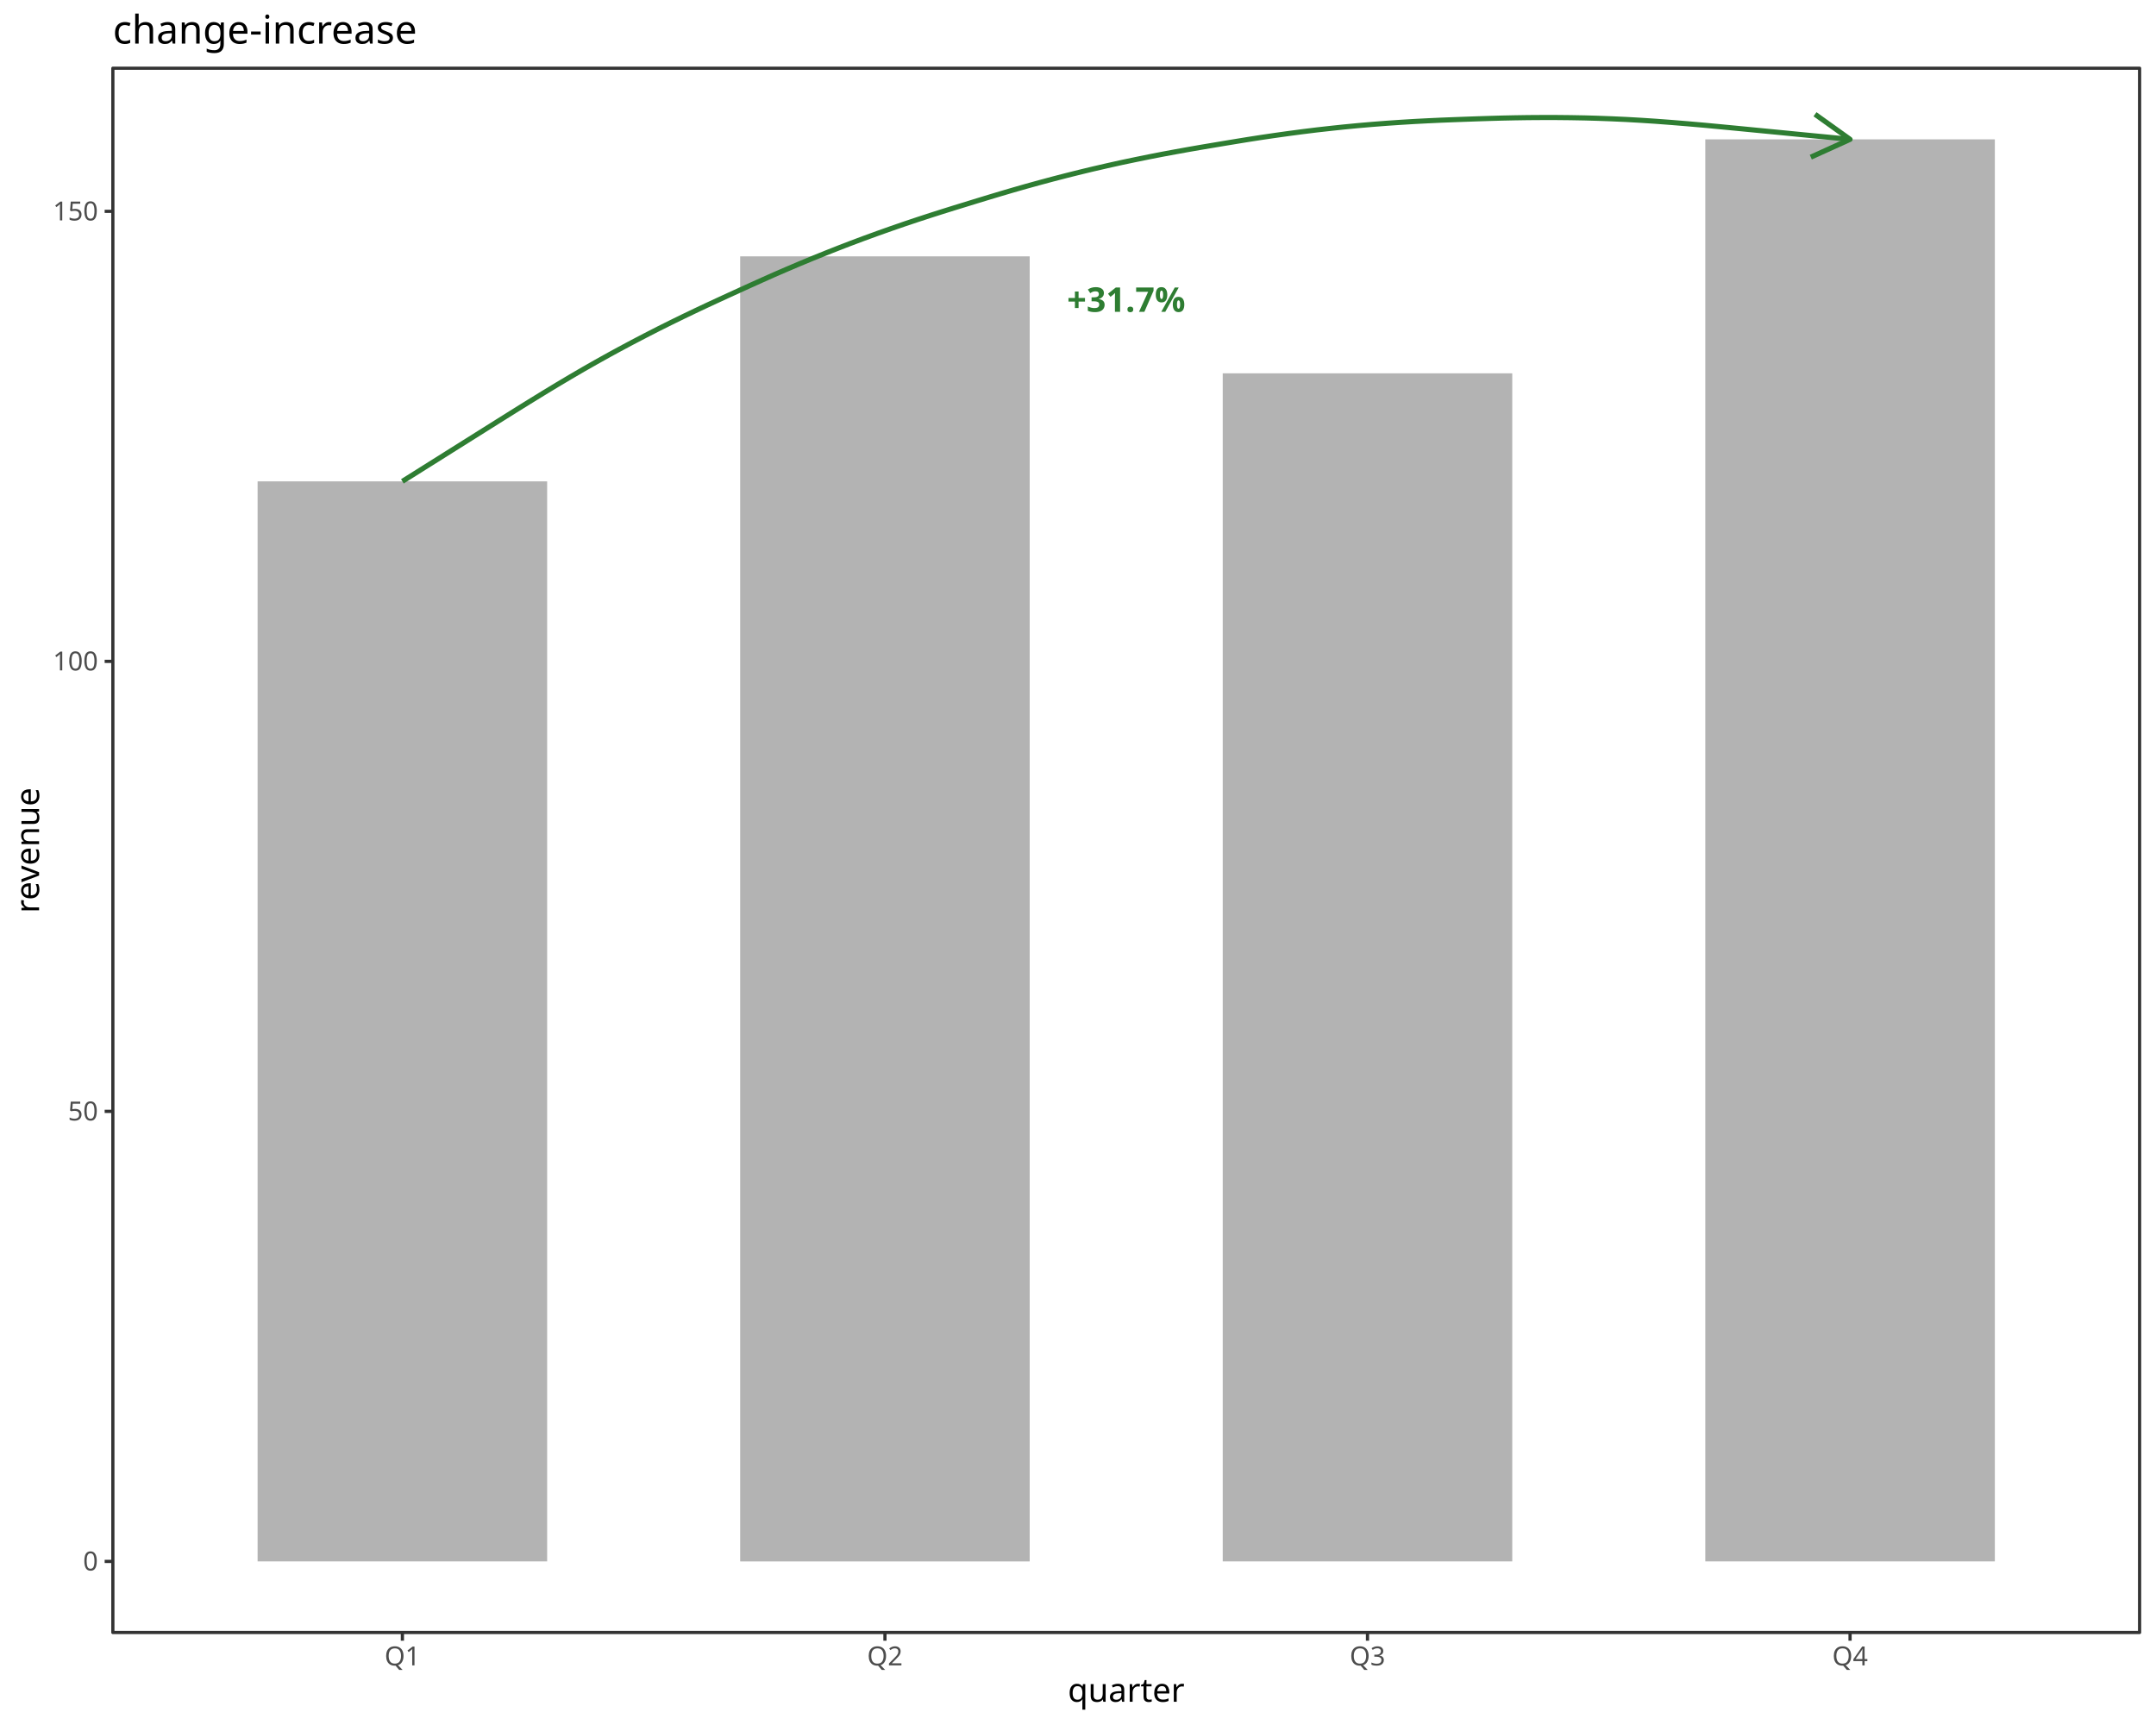
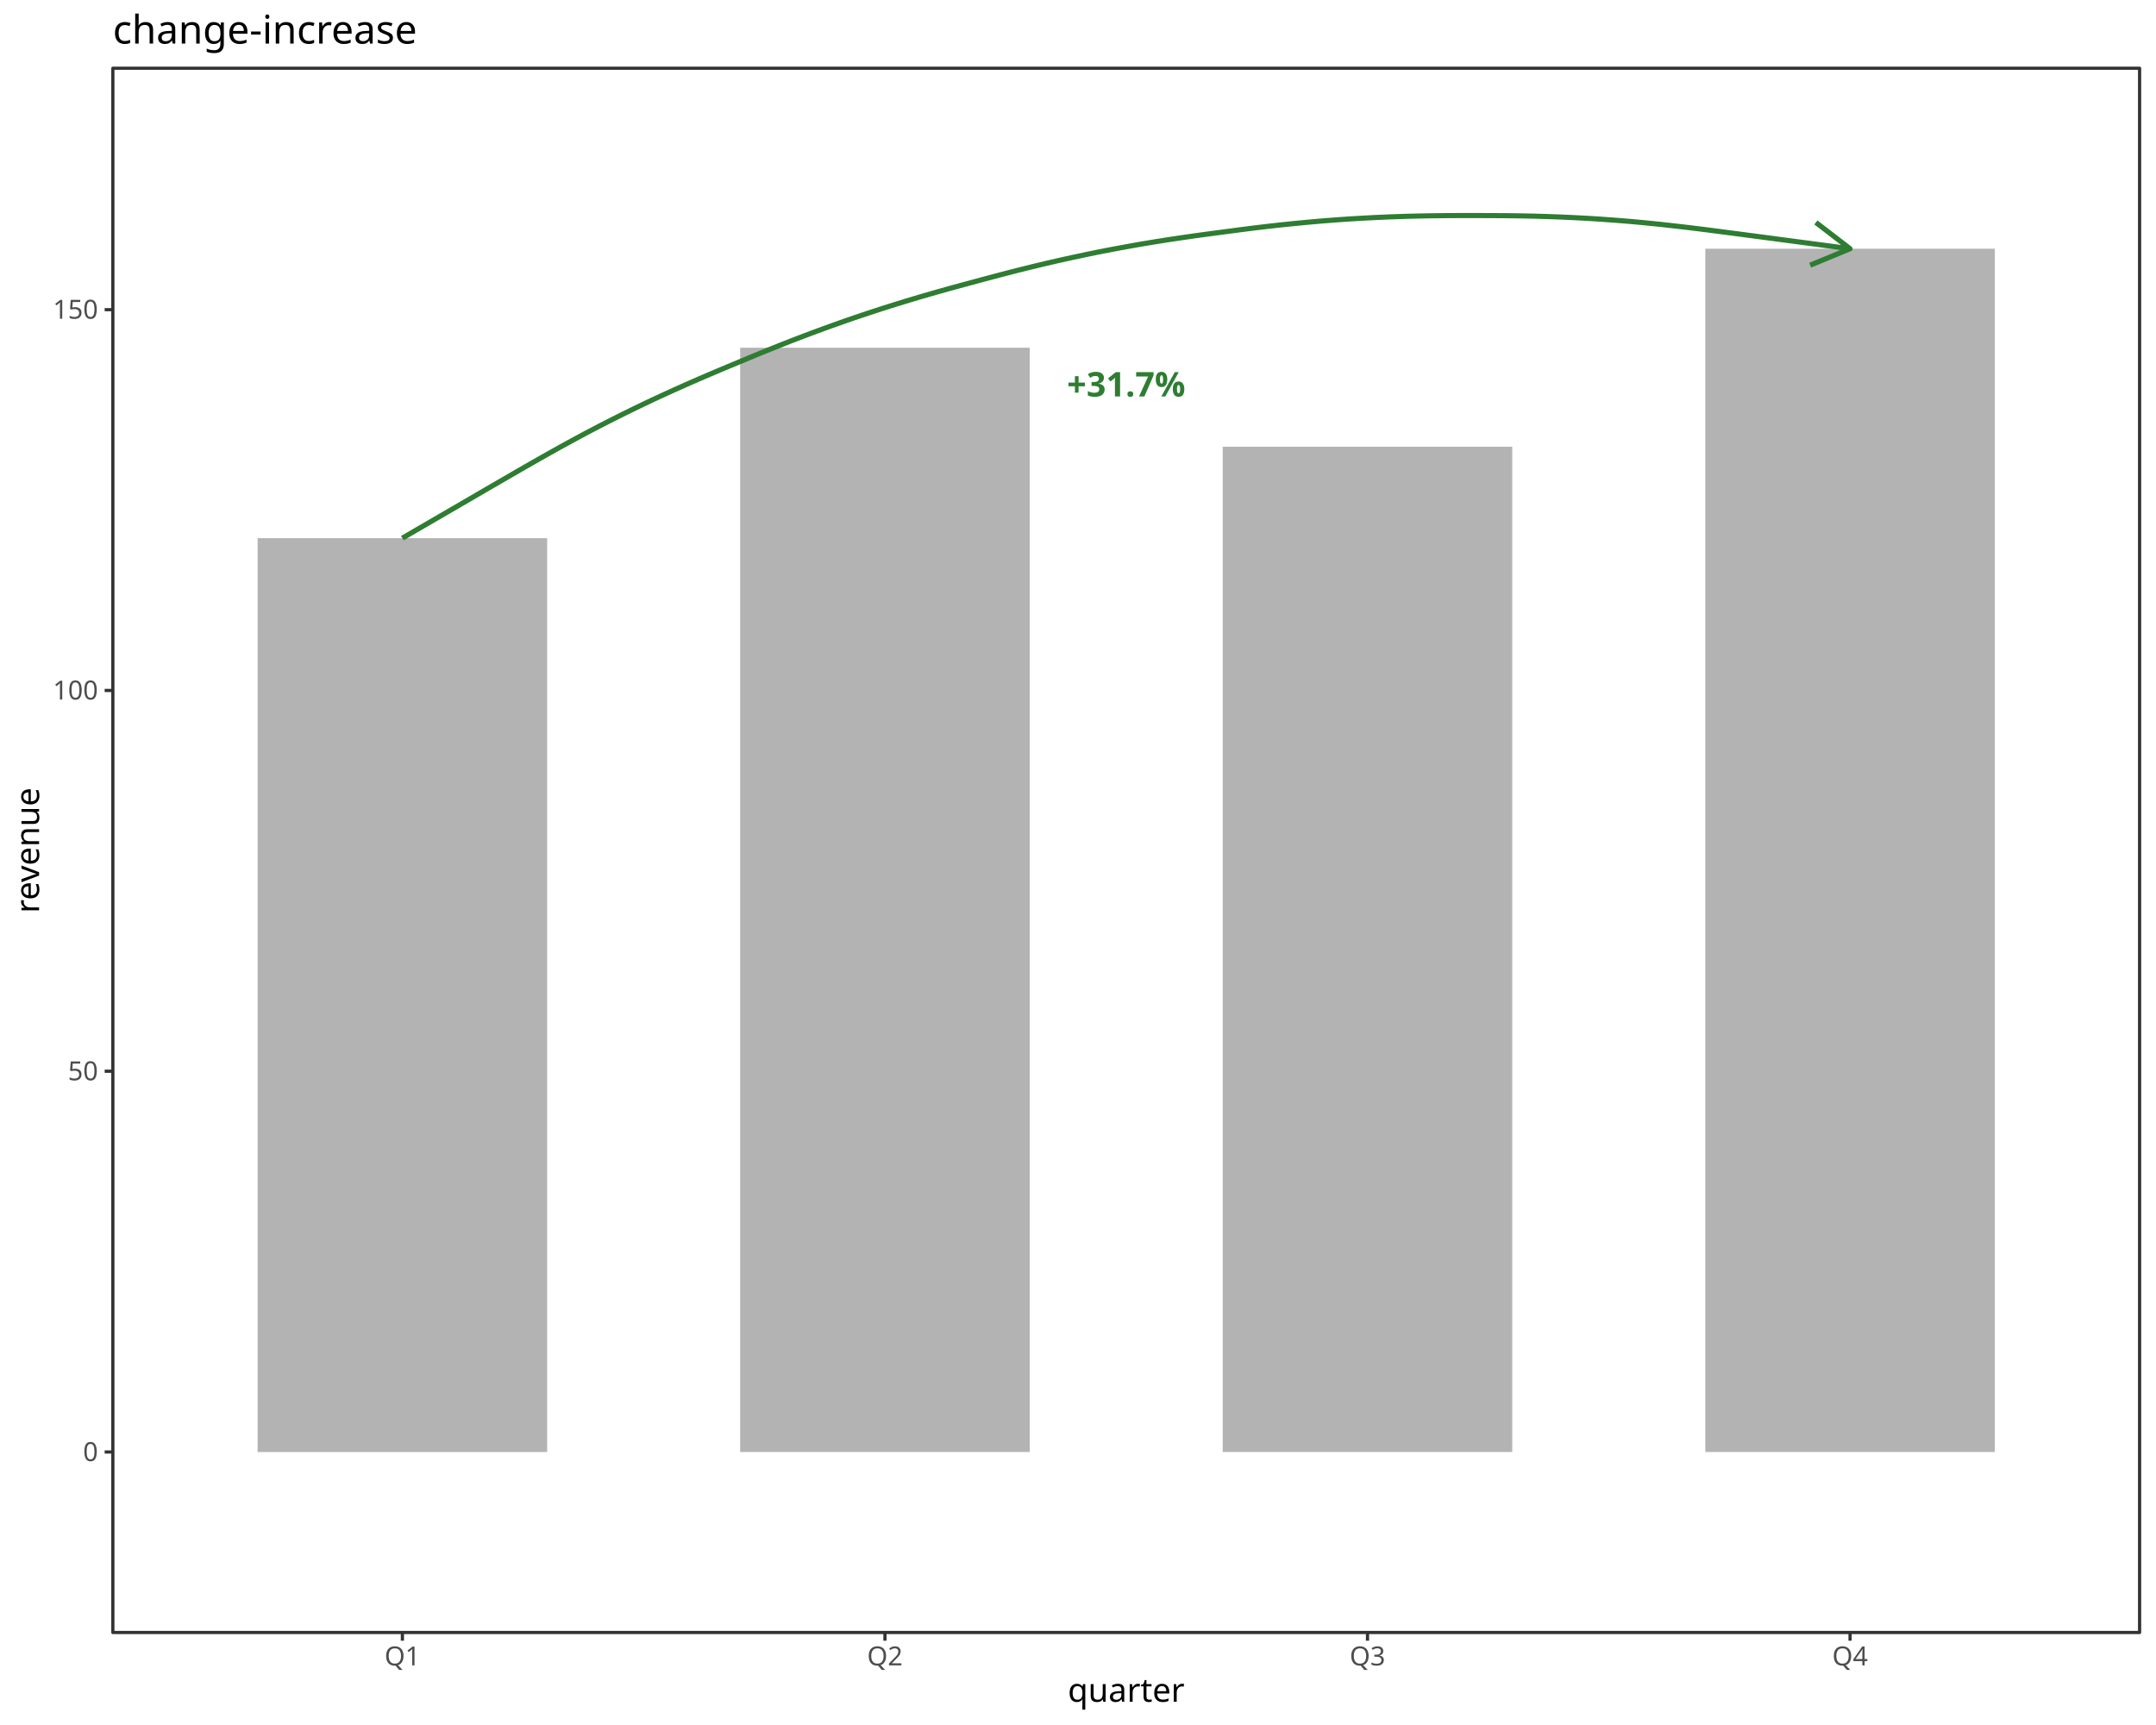
<svg xmlns="http://www.w3.org/2000/svg" class="svglite" data-engine-version="2.0" width="720.00pt" height="576.00pt" viewBox="0 0 720.00 576.00">
  <defs>
    <style type="text/css">
    .svglite line, .svglite polyline, .svglite polygon, .svglite path, .svglite rect, .svglite circle {
      fill: none;
      stroke: #000000;
      stroke-linecap: round;
      stroke-linejoin: round;
      stroke-miterlimit: 10.00;
    }
  </style>
  </defs>
  <rect width="100%" height="100%" style="stroke: none; fill: #FFFFFF;" />
  <defs>
    <clipPath id="cpMC4wMHw3MjAuMDB8MC4wMHw1NzYuMDA=">
      <rect x="0.00" y="0.00" width="720.00" height="576.00" />
    </clipPath>
  </defs>
  <g clip-path="url(#cpMC4wMHw3MjAuMDB8MC4wMHw1NzYuMDA=)">
    <rect x="0.00" y="0.00" width="720.00" height="576.00" style="stroke-width: 1.07; stroke: #FFFFFF; fill: #FFFFFF;" />
    <rect x="37.69" y="22.78" width="676.83" height="522.33" style="stroke-width: 1.07; stroke: none; fill: #FFFFFF;" />
-     <rect x="86.03" y="160.73" width="96.69" height="360.64" style="stroke-width: 1.07; stroke: none; stroke-linecap: butt; stroke-linejoin: miter; fill: #B3B3B3;" />
-     <rect x="247.18" y="85.60" width="96.69" height="435.78" style="stroke-width: 1.07; stroke: none; stroke-linecap: butt; stroke-linejoin: miter; fill: #B3B3B3;" />
-     <rect x="408.33" y="124.66" width="96.69" height="396.71" style="stroke-width: 1.07; stroke: none; stroke-linecap: butt; stroke-linejoin: miter; fill: #B3B3B3;" />
-     <rect x="569.49" y="46.53" width="96.69" height="474.84" style="stroke-width: 1.07; stroke: none; stroke-linecap: butt; stroke-linejoin: miter; fill: #B3B3B3;" />
-     <polyline points="134.38,160.73 134.46,160.68 134.98,160.35 136.27,159.54 138.52,158.13 141.77,156.08 145.92,153.48 150.75,150.44 155.99,147.15 161.37,143.77 166.67,140.44 171.79,137.23 176.72,134.17 181.47,131.25 186.04,128.48 190.48,125.84 194.82,123.31 199.11,120.87 203.40,118.48 206.85,116.60 211.17,114.29 215.49,112.04 219.78,109.84 224.01,107.73 228.14,105.71 232.14,103.79 236.02,101.96 239.78,100.22 243.45,98.53 247.09,96.87 250.78,95.19 254.58,93.48 258.53,91.72 262.64,89.94 266.89,88.13 271.28,86.31 275.75,84.50 280.29,82.71 283.92,81.31 288.51,79.59 293.09,77.92 297.63,76.31 302.09,74.77 306.45,73.31 310.68,71.93 314.76,70.63 318.72,69.39 322.57,68.21 326.40,67.03 330.28,65.85 334.27,64.65 338.42,63.43 342.72,62.20 347.18,60.97 351.76,59.74 356.44,58.53 361.18,57.35 364.96,56.44 369.73,55.34 374.49,54.28 379.20,53.29 383.83,52.35 388.34,51.47 392.71,50.66 396.93,49.90 401.01,49.19 405.00,48.52 408.94,47.86 412.94,47.20 417.06,46.53 421.33,45.87 425.76,45.22 430.34,44.58 435.04,43.96 439.84,43.37 444.69,42.83 448.56,42.42 453.43,41.95 458.29,41.53 463.09,41.16 467.80,40.84 472.39,40.56 476.83,40.33 481.11,40.13 485.25,39.97 489.29,39.82 493.29,39.68 497.34,39.55 501.51,39.43 505.83,39.34 510.30,39.27 514.93,39.24 519.67,39.24 524.50,39.29 529.38,39.38 533.27,39.49 538.17,39.67 543.07,39.89 548.01,40.17 553.05,40.50 558.23,40.89 563.60,41.33 569.20,41.82 575.02,42.37 581.08,42.95 587.34,43.56 593.66,44.17 599.76,44.77 605.30,45.31 609.98,45.76 613.58,46.11 615.99,46.35 617.30,46.47 617.78,46.52 617.83,46.53 " style="stroke-width: 1.71; stroke: #2E7D32; stroke-linecap: butt;" />
-     <polyline points="604.72,52.48 617.83,46.53 606.12,38.15 " style="stroke-width: 1.71; stroke: #2E7D32; stroke-linecap: butt;" />
-     <polygon points="353.91,108.90 398.30,108.90 398.22,108.90 398.54,108.88 398.87,108.82 399.18,108.70 399.46,108.53 399.72,108.33 399.94,108.08 400.11,107.80 400.24,107.50 400.32,107.18 400.35,106.85 400.35,106.85 400.35,93.55 400.35,93.55 400.32,93.22 400.24,92.90 400.11,92.60 399.94,92.32 399.72,92.08 399.46,91.87 399.18,91.70 398.87,91.59 398.54,91.52 398.30,91.50 353.91,91.50 354.16,91.52 353.83,91.51 353.50,91.55 353.18,91.64 352.89,91.78 352.62,91.97 352.38,92.19 352.18,92.46 352.03,92.75 351.92,93.06 351.87,93.39 351.86,93.55 351.86,106.85 351.87,106.68 351.87,107.01 351.92,107.34 352.03,107.65 352.18,107.94 352.38,108.21 352.62,108.44 352.89,108.62 353.18,108.76 353.50,108.86 353.83,108.90 " style="stroke-width: 0.00; stroke: none; fill: #FFFFFF;" />
-     <text x="376.10" y="104.12" text-anchor="middle" style="font-size: 11.38px; font-weight: bold; fill: #2E7D32; font-family: sans;" textLength="38.92px" lengthAdjust="spacingAndGlyphs">+31.7%</text>
+     <rect x="86.03" y="179.69" width="96.69" height="305.16" style="stroke-width: 1.07; stroke: none; stroke-linecap: butt; stroke-linejoin: miter; fill: #B3B3B3;" />
+     <rect x="247.18" y="116.11" width="96.69" height="368.73" style="stroke-width: 1.07; stroke: none; stroke-linecap: butt; stroke-linejoin: miter; fill: #B3B3B3;" />
+     <rect x="408.33" y="149.17" width="96.69" height="335.67" style="stroke-width: 1.07; stroke: none; stroke-linecap: butt; stroke-linejoin: miter; fill: #B3B3B3;" />
+     <rect x="569.49" y="83.05" width="96.69" height="401.79" style="stroke-width: 1.07; stroke: none; stroke-linecap: butt; stroke-linejoin: miter; fill: #B3B3B3;" />
+     <polyline points="134.38,179.69 134.46,179.64 135.00,179.33 136.32,178.56 138.62,177.22 141.94,175.29 146.18,172.83 151.11,169.97 156.45,166.87 161.92,163.68 167.31,160.56 172.51,157.55 177.52,154.67 182.33,151.94 186.97,149.34 191.48,146.88 195.88,144.51 200.24,142.23 204.59,140.01 207.78,138.41 212.16,136.26 216.54,134.16 220.89,132.13 225.17,130.18 229.35,128.31 233.40,126.54 237.32,124.85 241.12,123.25 244.83,121.70 248.51,120.17 252.24,118.62 256.10,117.04 260.10,115.44 264.25,113.80 268.56,112.15 272.99,110.49 277.52,108.84 282.11,107.21 285.44,106.06 290.07,104.51 294.68,103.00 299.26,101.56 303.76,100.18 308.14,98.88 312.40,97.65 316.50,96.50 320.48,95.41 324.36,94.36 328.21,93.32 332.12,92.28 336.14,91.22 340.32,90.15 344.65,89.08 349.14,88.00 353.75,86.94 358.46,85.90 363.22,84.89 366.67,84.18 371.46,83.25 376.24,82.37 380.96,81.53 385.60,80.76 390.12,80.04 394.50,79.39 398.72,78.78 402.81,78.22 406.79,77.69 410.74,77.17 414.75,76.64 418.88,76.12 423.16,75.61 427.60,75.11 432.19,74.64 436.90,74.19 441.70,73.77 446.55,73.40 450.07,73.15 454.95,72.86 459.79,72.61 464.59,72.40 469.29,72.24 473.86,72.13 478.29,72.05 482.55,72.00 486.68,71.98 490.70,71.98 494.69,71.98 498.73,71.99 502.89,72.02 507.20,72.07 511.67,72.16 516.28,72.29 521.01,72.46 525.82,72.68 530.68,72.94 534.20,73.16 539.07,73.51 543.94,73.90 548.86,74.35 553.86,74.85 559.01,75.42 564.35,76.04 569.90,76.73 575.69,77.48 581.71,78.27 587.93,79.09 594.20,79.92 600.23,80.72 605.69,81.44 610.29,82.05 613.79,82.52 616.12,82.83 617.36,82.99 617.79,83.05 617.83,83.05 " style="stroke-width: 1.71; stroke: #2E7D32; stroke-linecap: butt;" />
+     <polyline points="604.52,88.55 617.83,83.05 606.41,74.28 " style="stroke-width: 1.71; stroke: #2E7D32; stroke-linecap: butt;" />
+     <polygon points="353.91,137.17 398.30,137.17 398.22,137.16 398.54,137.15 398.87,137.09 399.18,136.97 399.46,136.80 399.72,136.60 399.94,136.35 400.11,136.07 400.24,135.77 400.32,135.45 400.35,135.12 400.35,135.12 400.35,121.82 400.35,121.82 400.32,121.49 400.24,121.17 400.11,120.87 399.94,120.59 399.72,120.34 399.46,120.14 399.18,119.97 398.87,119.85 398.54,119.79 398.30,119.77 353.91,119.77 354.16,119.79 353.83,119.78 353.50,119.81 353.18,119.91 352.89,120.05 352.62,120.24 352.38,120.46 352.18,120.73 352.03,121.02 351.92,121.33 351.87,121.66 351.86,121.82 351.86,135.12 351.87,134.95 351.87,135.28 351.92,135.61 352.03,135.92 352.18,136.21 352.38,136.48 352.62,136.70 352.89,136.89 353.18,137.03 353.50,137.12 353.83,137.16 " style="stroke-width: 0.00; stroke: none; fill: #FFFFFF;" />
+     <text x="376.10" y="132.39" text-anchor="middle" style="font-size: 11.38px; font-weight: bold; fill: #2E7D32; font-family: sans;" textLength="38.92px" lengthAdjust="spacingAndGlyphs">+31.7%</text>
    <rect x="37.69" y="22.78" width="676.83" height="522.33" style="stroke-width: 1.07; stroke: #333333;" />
-     <text x="32.76" y="524.40" text-anchor="end" style="font-size: 8.80px; fill: #4D4D4D; font-family: sans;" textLength="4.89px" lengthAdjust="spacingAndGlyphs">0</text>
-     <text x="32.76" y="374.13" text-anchor="end" style="font-size: 8.80px; fill: #4D4D4D; font-family: sans;" textLength="9.79px" lengthAdjust="spacingAndGlyphs">50</text>
-     <text x="32.76" y="223.86" text-anchor="end" style="font-size: 8.80px; fill: #4D4D4D; font-family: sans;" textLength="14.68px" lengthAdjust="spacingAndGlyphs">100</text>
-     <text x="32.76" y="73.60" text-anchor="end" style="font-size: 8.80px; fill: #4D4D4D; font-family: sans;" textLength="14.68px" lengthAdjust="spacingAndGlyphs">150</text>
-     <polyline points="34.95,521.37 37.69,521.37 " style="stroke-width: 1.07; stroke: #333333; stroke-linecap: butt;" />
-     <polyline points="34.95,371.10 37.69,371.10 " style="stroke-width: 1.07; stroke: #333333; stroke-linecap: butt;" />
-     <polyline points="34.95,220.84 37.69,220.84 " style="stroke-width: 1.07; stroke: #333333; stroke-linecap: butt;" />
-     <polyline points="34.95,70.57 37.69,70.57 " style="stroke-width: 1.07; stroke: #333333; stroke-linecap: butt;" />
+     <text x="32.76" y="487.87" text-anchor="end" style="font-size: 8.80px; fill: #4D4D4D; font-family: sans;" textLength="4.89px" lengthAdjust="spacingAndGlyphs">0</text>
+     <text x="32.76" y="360.72" text-anchor="end" style="font-size: 8.80px; fill: #4D4D4D; font-family: sans;" textLength="9.79px" lengthAdjust="spacingAndGlyphs">50</text>
+     <text x="32.76" y="233.57" text-anchor="end" style="font-size: 8.80px; fill: #4D4D4D; font-family: sans;" textLength="14.68px" lengthAdjust="spacingAndGlyphs">100</text>
+     <text x="32.76" y="106.42" text-anchor="end" style="font-size: 8.80px; fill: #4D4D4D; font-family: sans;" textLength="14.68px" lengthAdjust="spacingAndGlyphs">150</text>
+     <polyline points="34.95,484.84 37.69,484.84 " style="stroke-width: 1.07; stroke: #333333; stroke-linecap: butt;" />
+     <polyline points="34.95,357.69 37.69,357.69 " style="stroke-width: 1.07; stroke: #333333; stroke-linecap: butt;" />
+     <polyline points="34.95,230.55 37.69,230.55 " style="stroke-width: 1.07; stroke: #333333; stroke-linecap: butt;" />
+     <polyline points="34.95,103.40 37.69,103.40 " style="stroke-width: 1.07; stroke: #333333; stroke-linecap: butt;" />
    <polyline points="134.38,547.85 134.38,545.11 " style="stroke-width: 1.07; stroke: #333333; stroke-linecap: butt;" />
    <polyline points="295.53,547.85 295.53,545.11 " style="stroke-width: 1.07; stroke: #333333; stroke-linecap: butt;" />
    <polyline points="456.68,547.85 456.68,545.11 " style="stroke-width: 1.07; stroke: #333333; stroke-linecap: butt;" />
    <polyline points="617.83,547.85 617.83,545.11 " style="stroke-width: 1.07; stroke: #333333; stroke-linecap: butt;" />
    <text x="134.38" y="556.10" text-anchor="middle" style="font-size: 8.80px; fill: #4D4D4D; font-family: sans;" textLength="11.74px" lengthAdjust="spacingAndGlyphs">Q1</text>
    <text x="295.53" y="556.10" text-anchor="middle" style="font-size: 8.80px; fill: #4D4D4D; font-family: sans;" textLength="11.74px" lengthAdjust="spacingAndGlyphs">Q2</text>
    <text x="456.68" y="556.10" text-anchor="middle" style="font-size: 8.80px; fill: #4D4D4D; font-family: sans;" textLength="11.74px" lengthAdjust="spacingAndGlyphs">Q3</text>
    <text x="617.83" y="556.10" text-anchor="middle" style="font-size: 8.80px; fill: #4D4D4D; font-family: sans;" textLength="11.74px" lengthAdjust="spacingAndGlyphs">Q4</text>
    <text x="376.10" y="568.24" text-anchor="middle" style="font-size: 11.00px; font-family: sans;" textLength="34.85px" lengthAdjust="spacingAndGlyphs">quarter</text>
    <text transform="translate(13.05,283.95) rotate(-90)" text-anchor="middle" style="font-size: 11.00px; font-family: sans;" textLength="39.76px" lengthAdjust="spacingAndGlyphs">revenue</text>
    <text x="37.69" y="14.56" style="font-size: 13.20px; font-family: sans;" textLength="97.61px" lengthAdjust="spacingAndGlyphs">change-increase</text>
  </g>
</svg>
